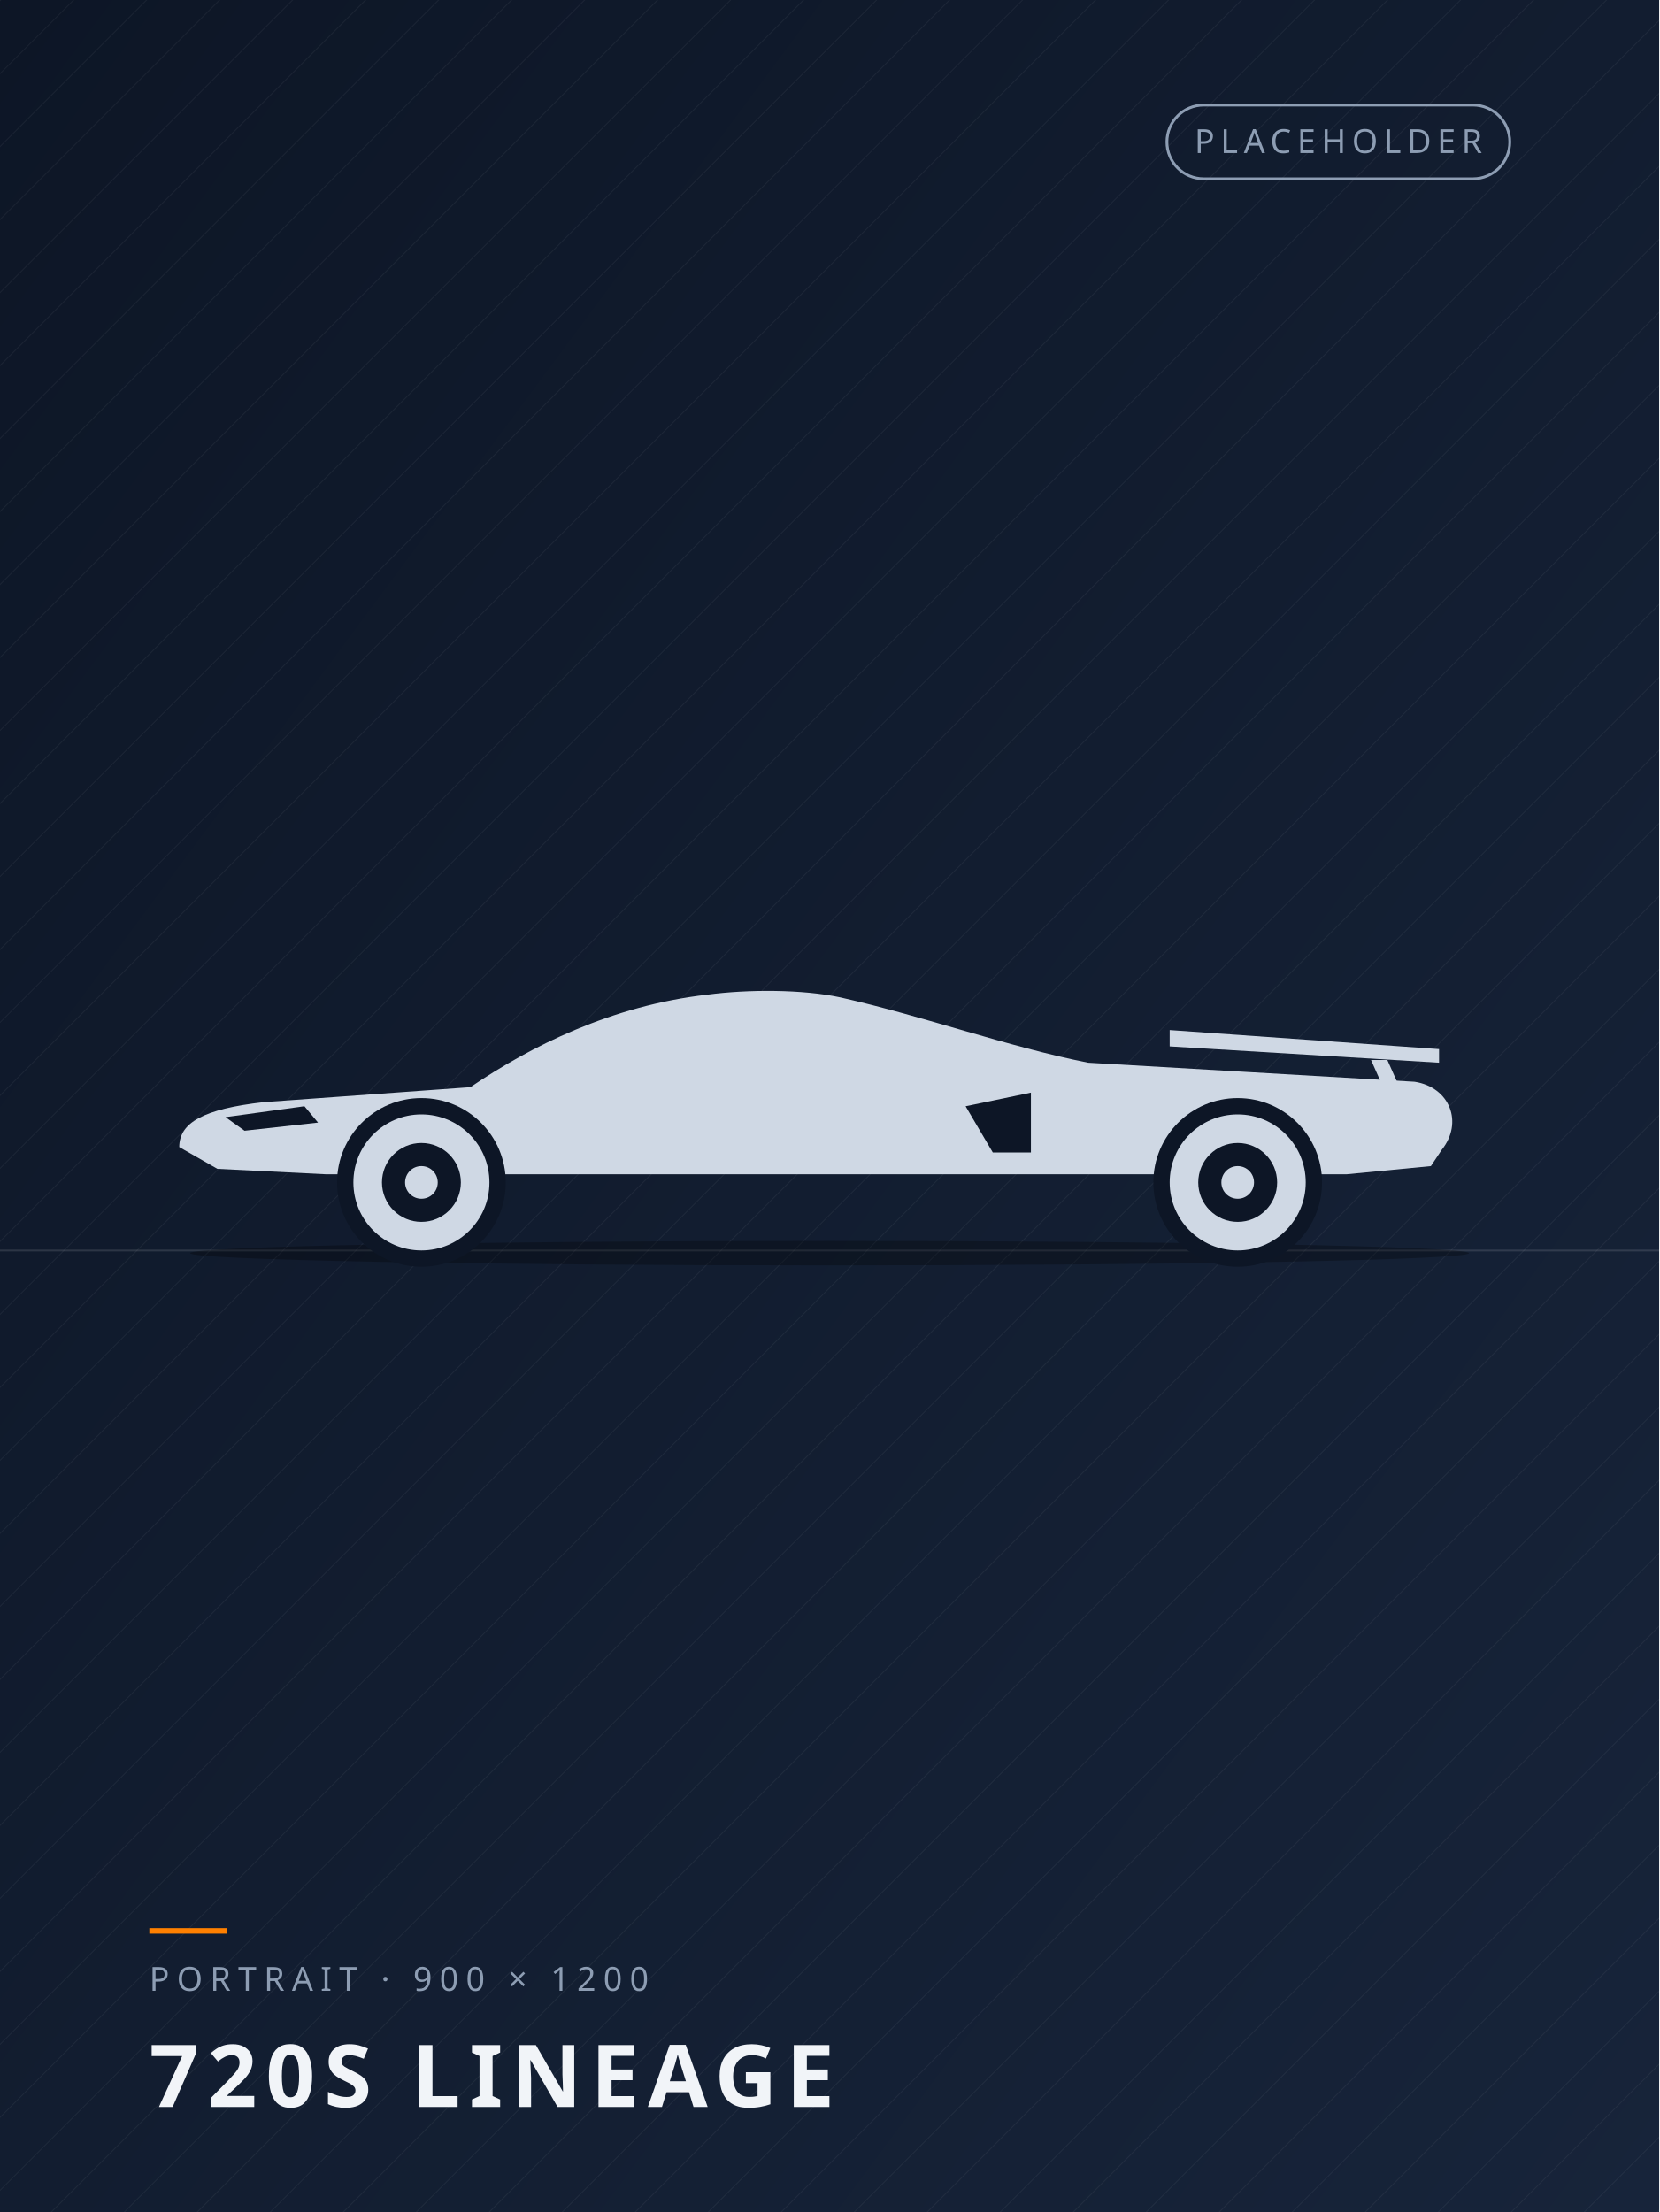
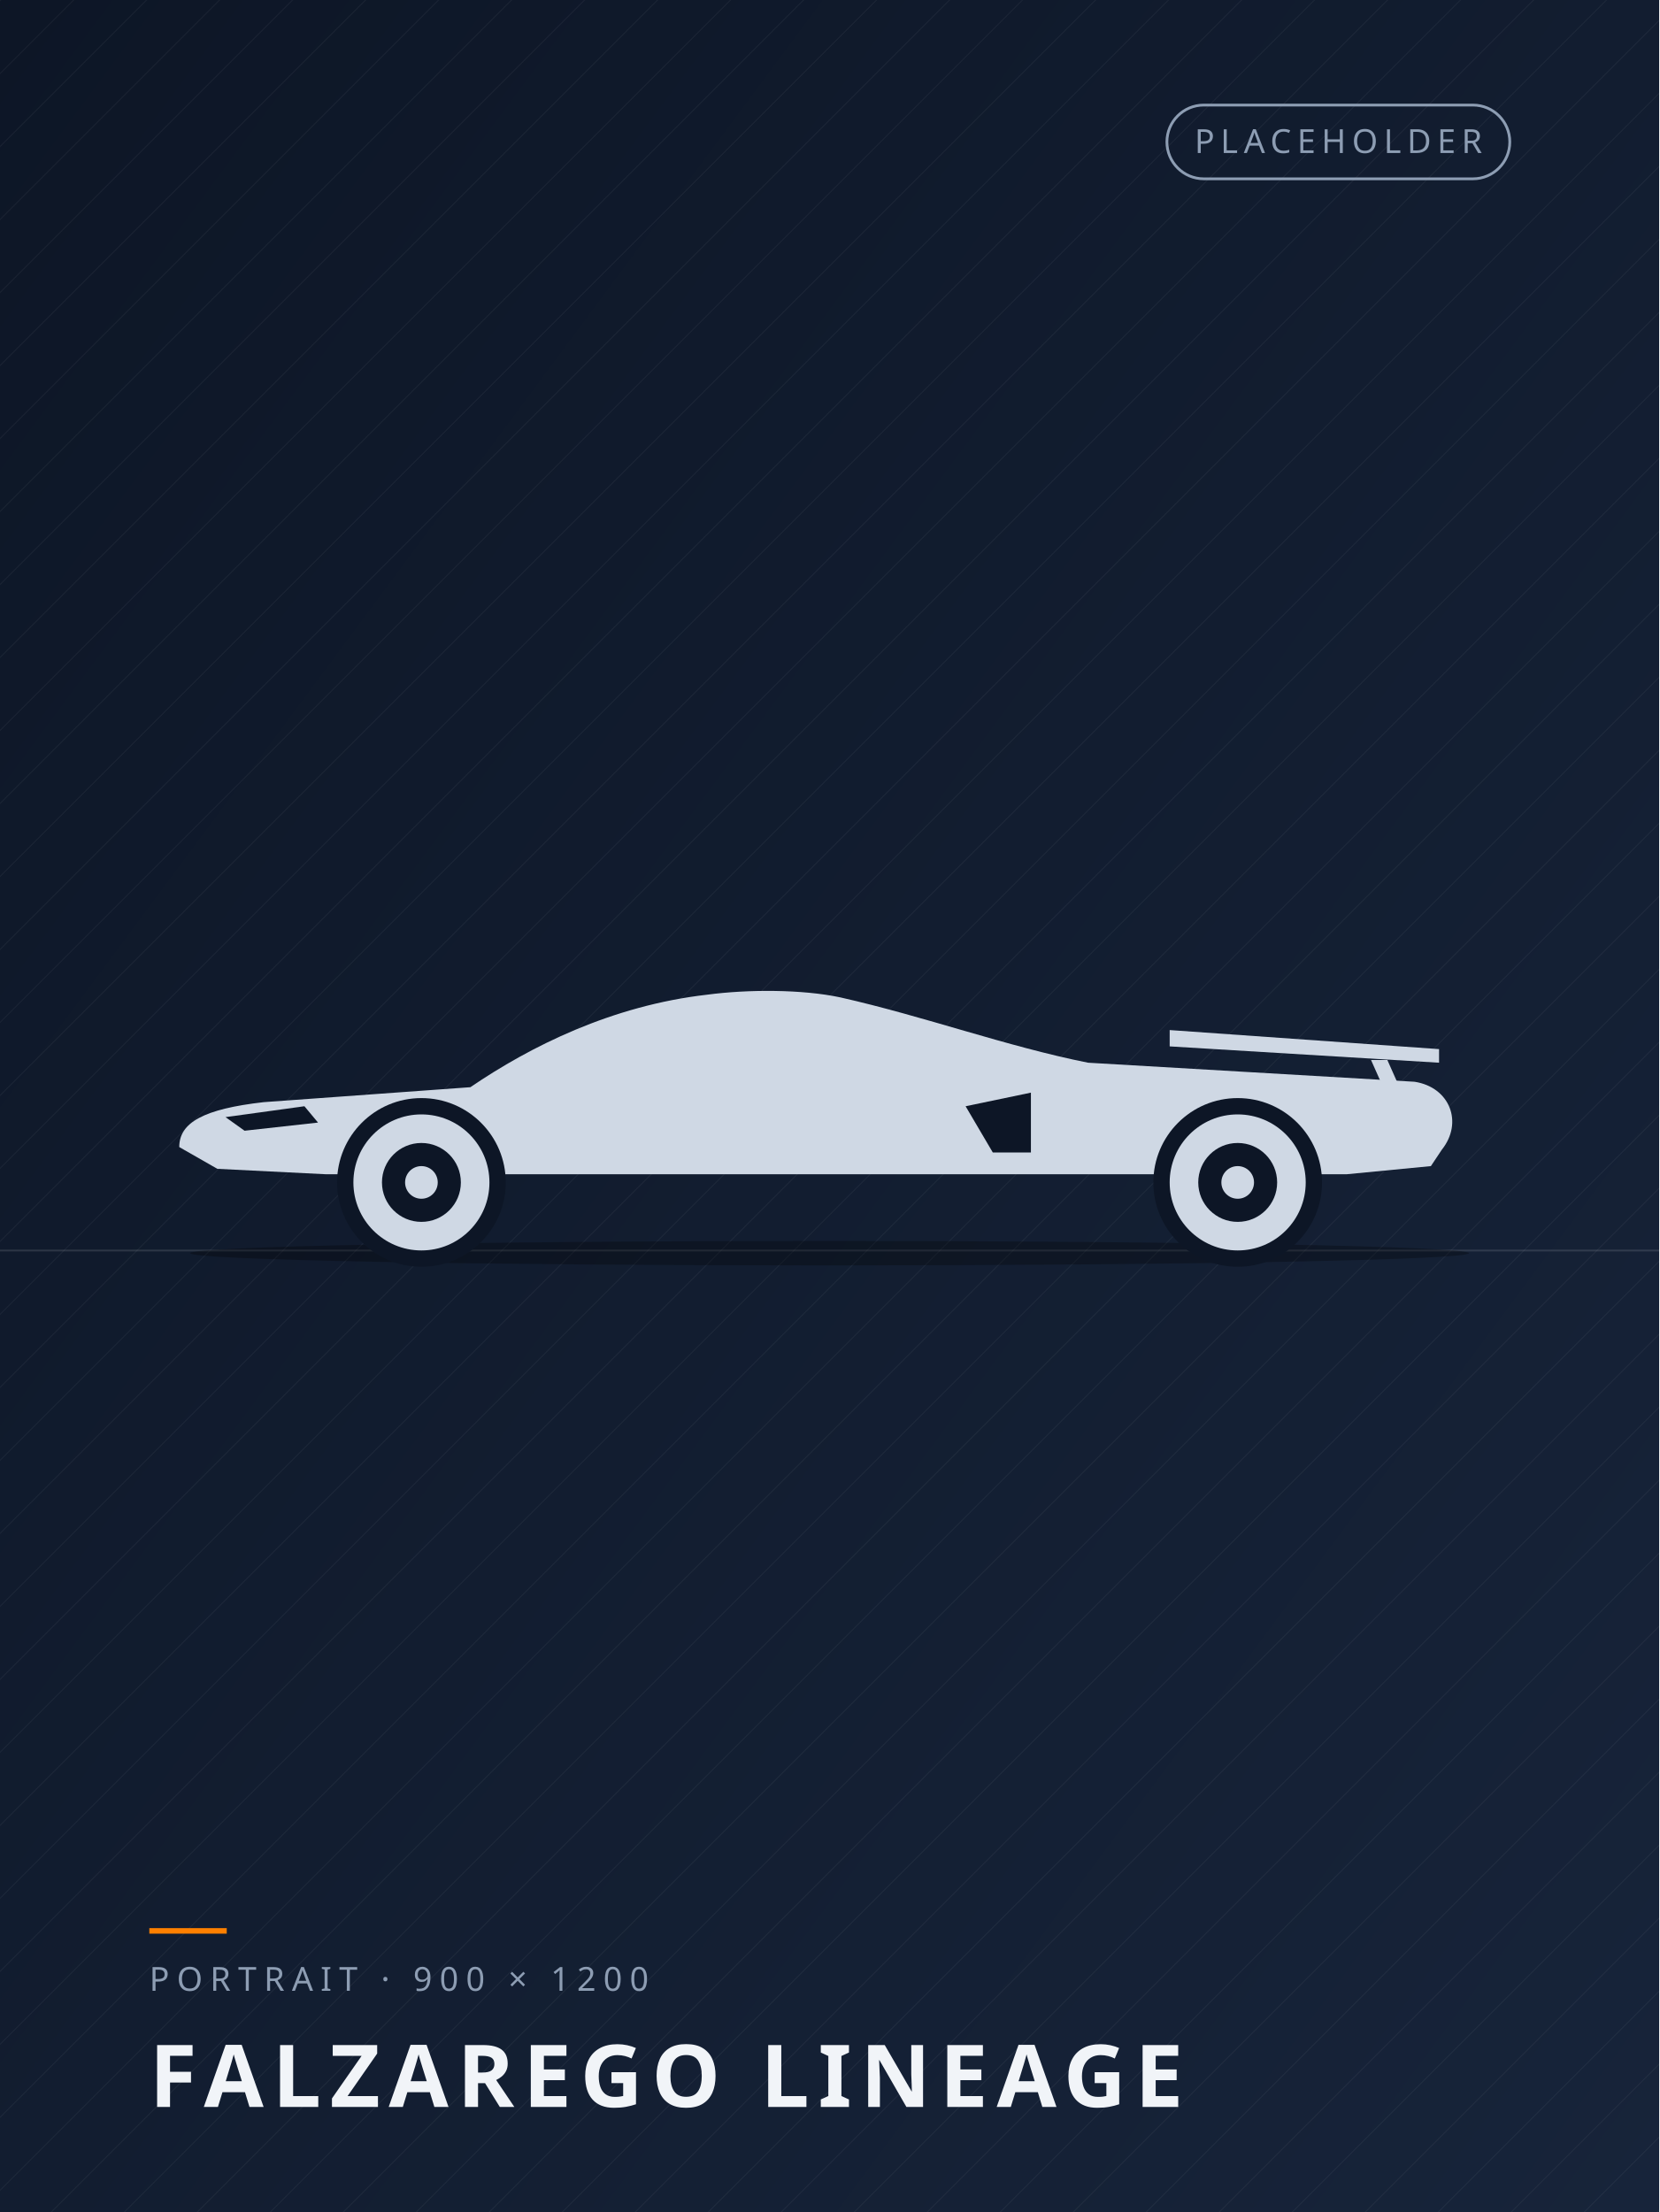
- <svg xmlns="http://www.w3.org/2000/svg" width="900" height="1200" viewBox="0 0 900 1200" role="img" aria-label="720S lineage placeholder">
+ <svg xmlns="http://www.w3.org/2000/svg" width="900" height="1200" viewBox="0 0 900 1200" role="img" aria-label="Falzarego lineage placeholder">
  <defs>
    <linearGradient id="g-img-lineage-720s" x1="0" y1="0" x2="1" y2="1">
      <stop offset="0" stop-color="#0d1626" />
      <stop offset="1" stop-color="#17243a" />
    </linearGradient>
    <pattern id="t-img-lineage-720s" width="28" height="28" patternUnits="userSpaceOnUse" patternTransform="rotate(45)">
      <line x1="0" y1="0" x2="0" y2="28" stroke="#ffffff" stroke-width="1" stroke-opacity="0.05" />
    </pattern>
  </defs>
  <rect width="900" height="1200" fill="url(#g-img-lineage-720s)" />
  <rect width="900" height="1200" fill="url(#t-img-lineage-720s)" />
  <line x1="0" y1="678.4" x2="900" y2="678.4" stroke="#ffffff" stroke-opacity="0.12" stroke-width="1" />
  <g transform="translate(81 442.2) scale(0.738)">
    <ellipse cx="500" cy="322" rx="470" ry="9" fill="#000000" opacity="0.28" />
    <path d="M22 244C22 226 40 216 84 211L236 200C280 170 340 140 410 132C440 128 480 128 508 134C570 148 630 170 690 182L930 196C956 200 966 226 950 246L942 258L880 264L130 264L50 260Z" fill="#cfd8e4" />
    <path d="M750 158L948 172L948 182L750 170Z M898 180L910 180L918 198L906 198Z" fill="#cfd8e4" />
    <path d="M600 214L648 204L648 248L620 248Z" fill="#0d1626" />
    <path d="M56 222L114 214L124 226L70 232Z" fill="#0d1626" />
    <circle cx="200" cy="270" r="62" fill="#0d1626" />
    <circle cx="200" cy="270" r="50" fill="#cfd8e4" />
    <circle cx="200" cy="270" r="29" fill="#0d1626" />
    <circle cx="200" cy="270" r="12" fill="#cfd8e4" />
    <circle cx="800" cy="270" r="62" fill="#0d1626" />
    <circle cx="800" cy="270" r="50" fill="#cfd8e4" />
    <circle cx="800" cy="270" r="29" fill="#0d1626" />
    <circle cx="800" cy="270" r="12" fill="#cfd8e4" />
  </g>
  <g font-family="system-ui, sans-serif" fill="#f1f4f8">
    <rect x="81" y="1046" width="42" height="3" fill="#ff8000" />
    <text x="81" y="1080" font-size="18" letter-spacing="4" fill="#8d9db3">PORTRAIT · 900 × 1200</text>
-     <text x="81" y="1143" font-size="47" font-weight="600" letter-spacing="4.7">720S LINEAGE</text>
+     <text x="81" y="1143" font-size="47" font-weight="600" letter-spacing="4.7">FALZAREGO LINEAGE</text>
    <rect x="633" y="57" width="186" height="40" rx="20" fill="none" stroke="#8d9db3" stroke-width="1.5" />
    <text x="726" y="83" font-size="18" letter-spacing="3.2" text-anchor="middle" fill="#8d9db3">PLACEHOLDER</text>
  </g>
</svg>
